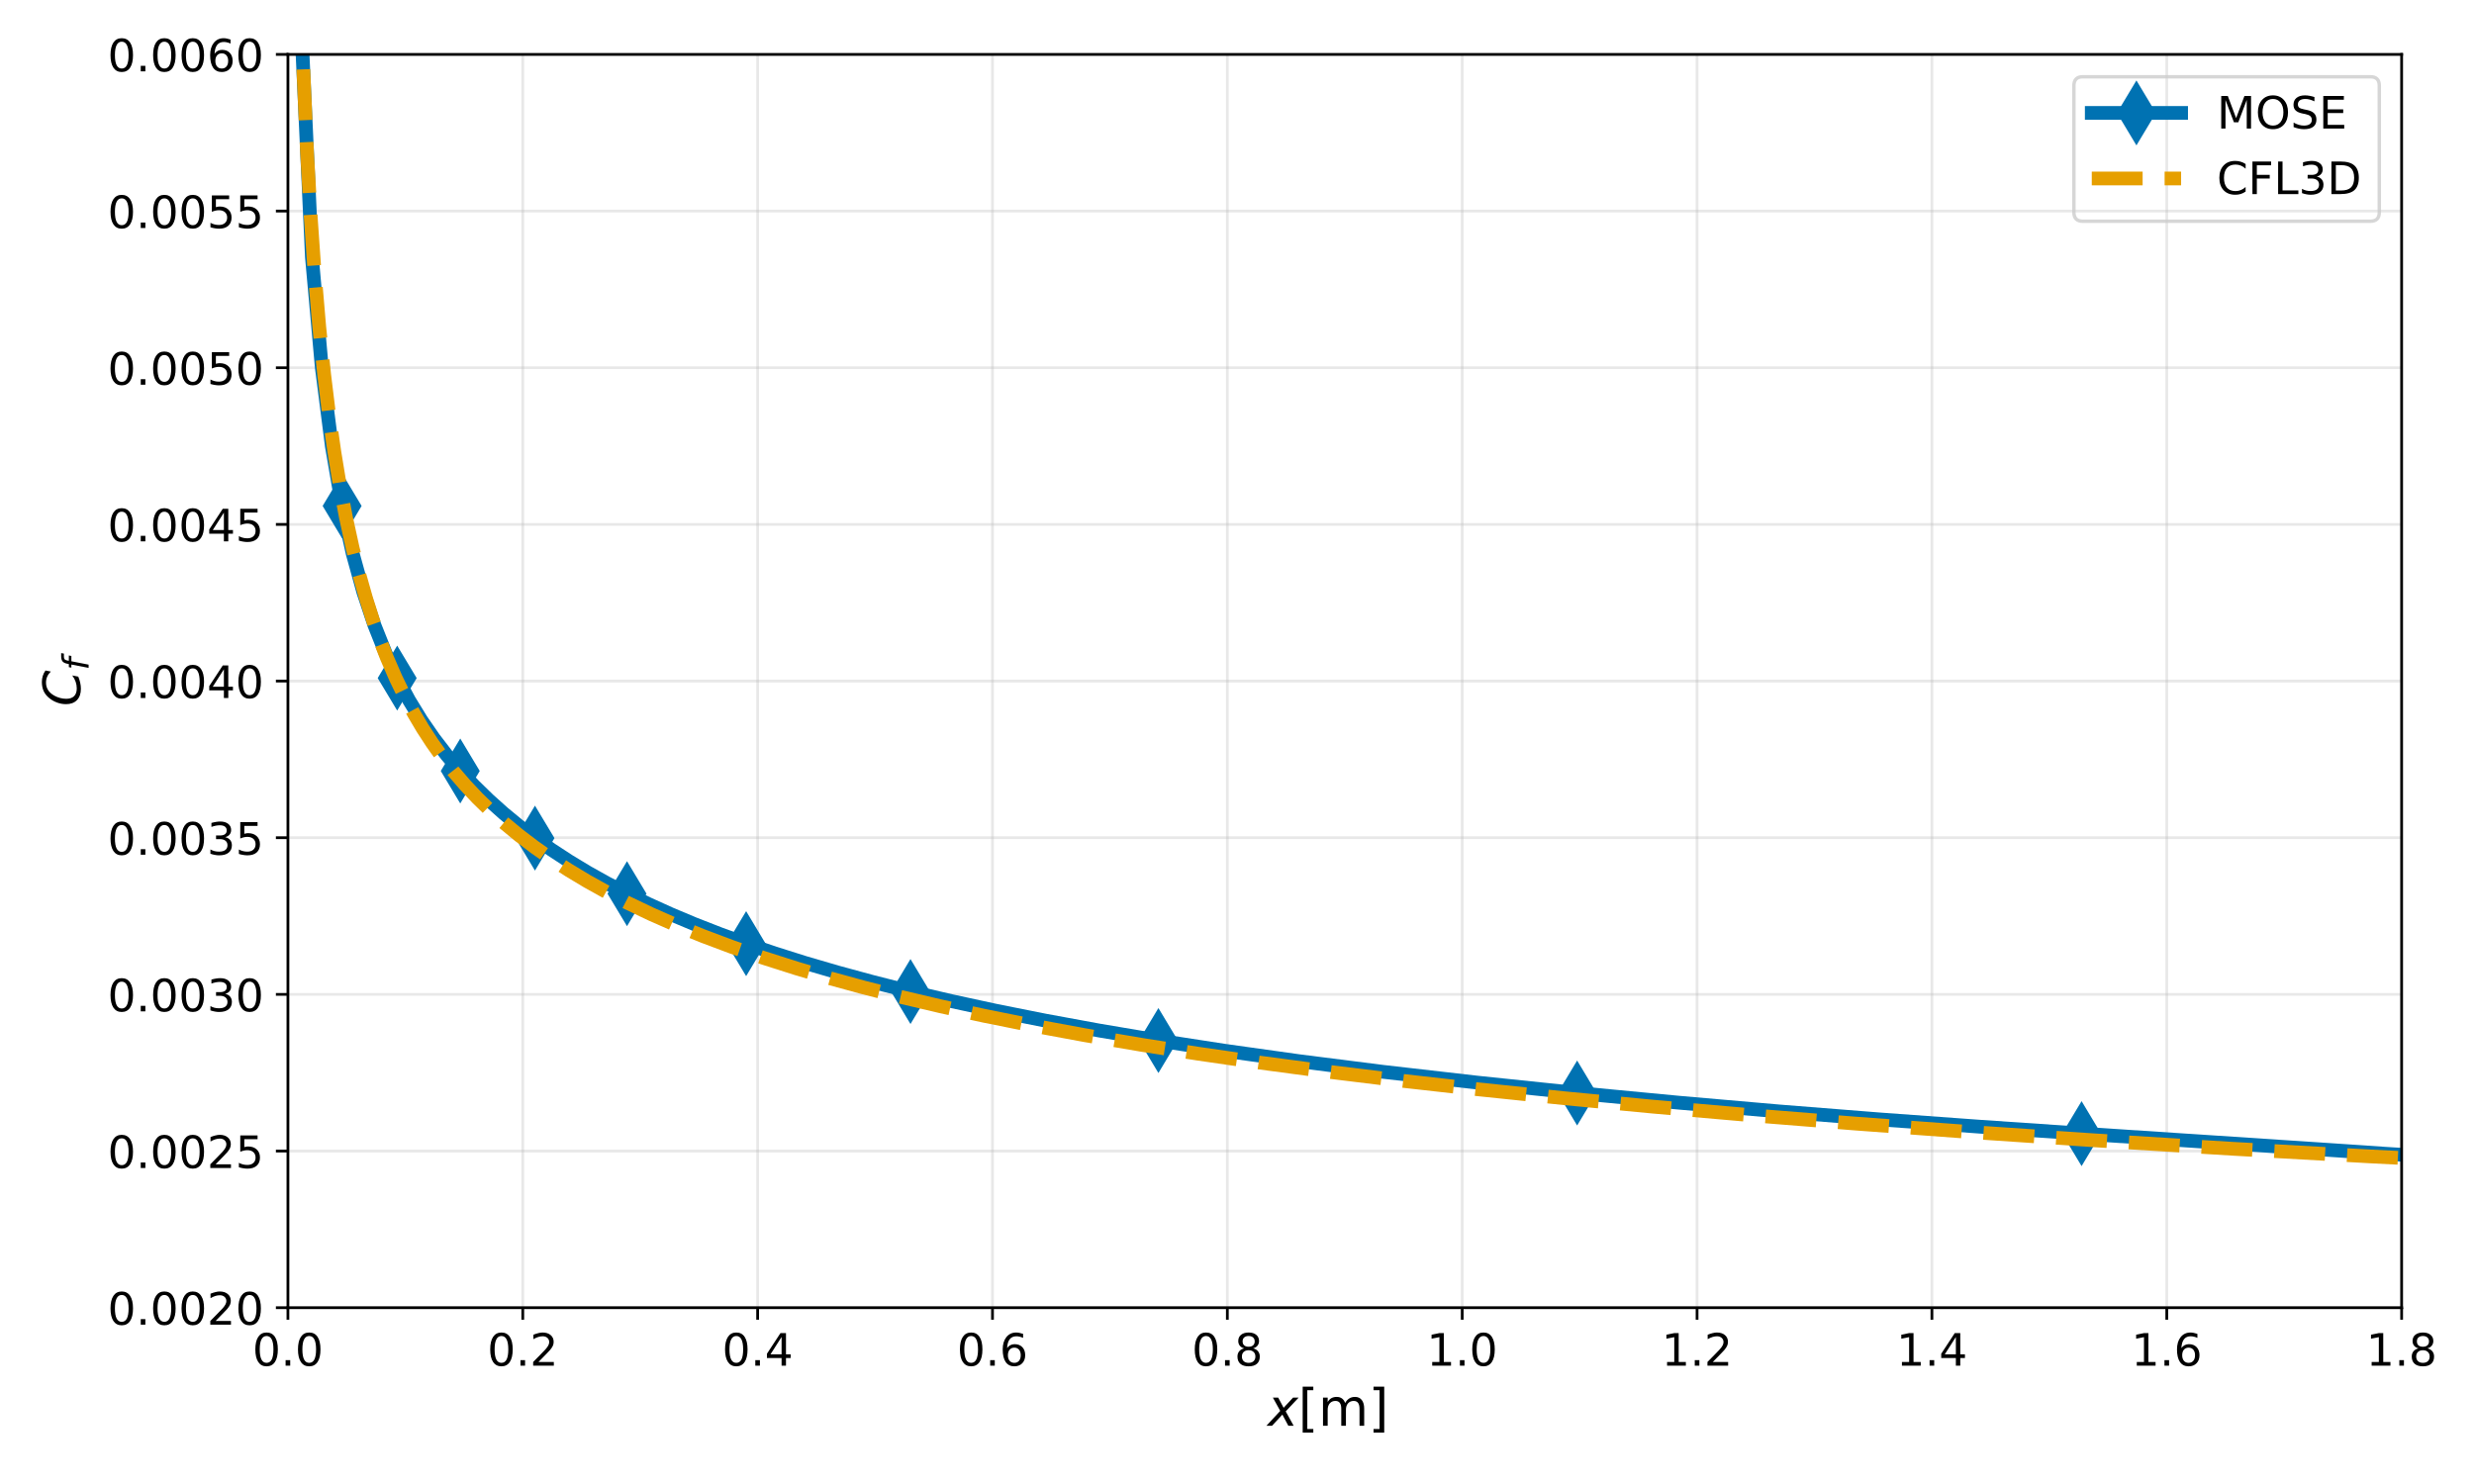
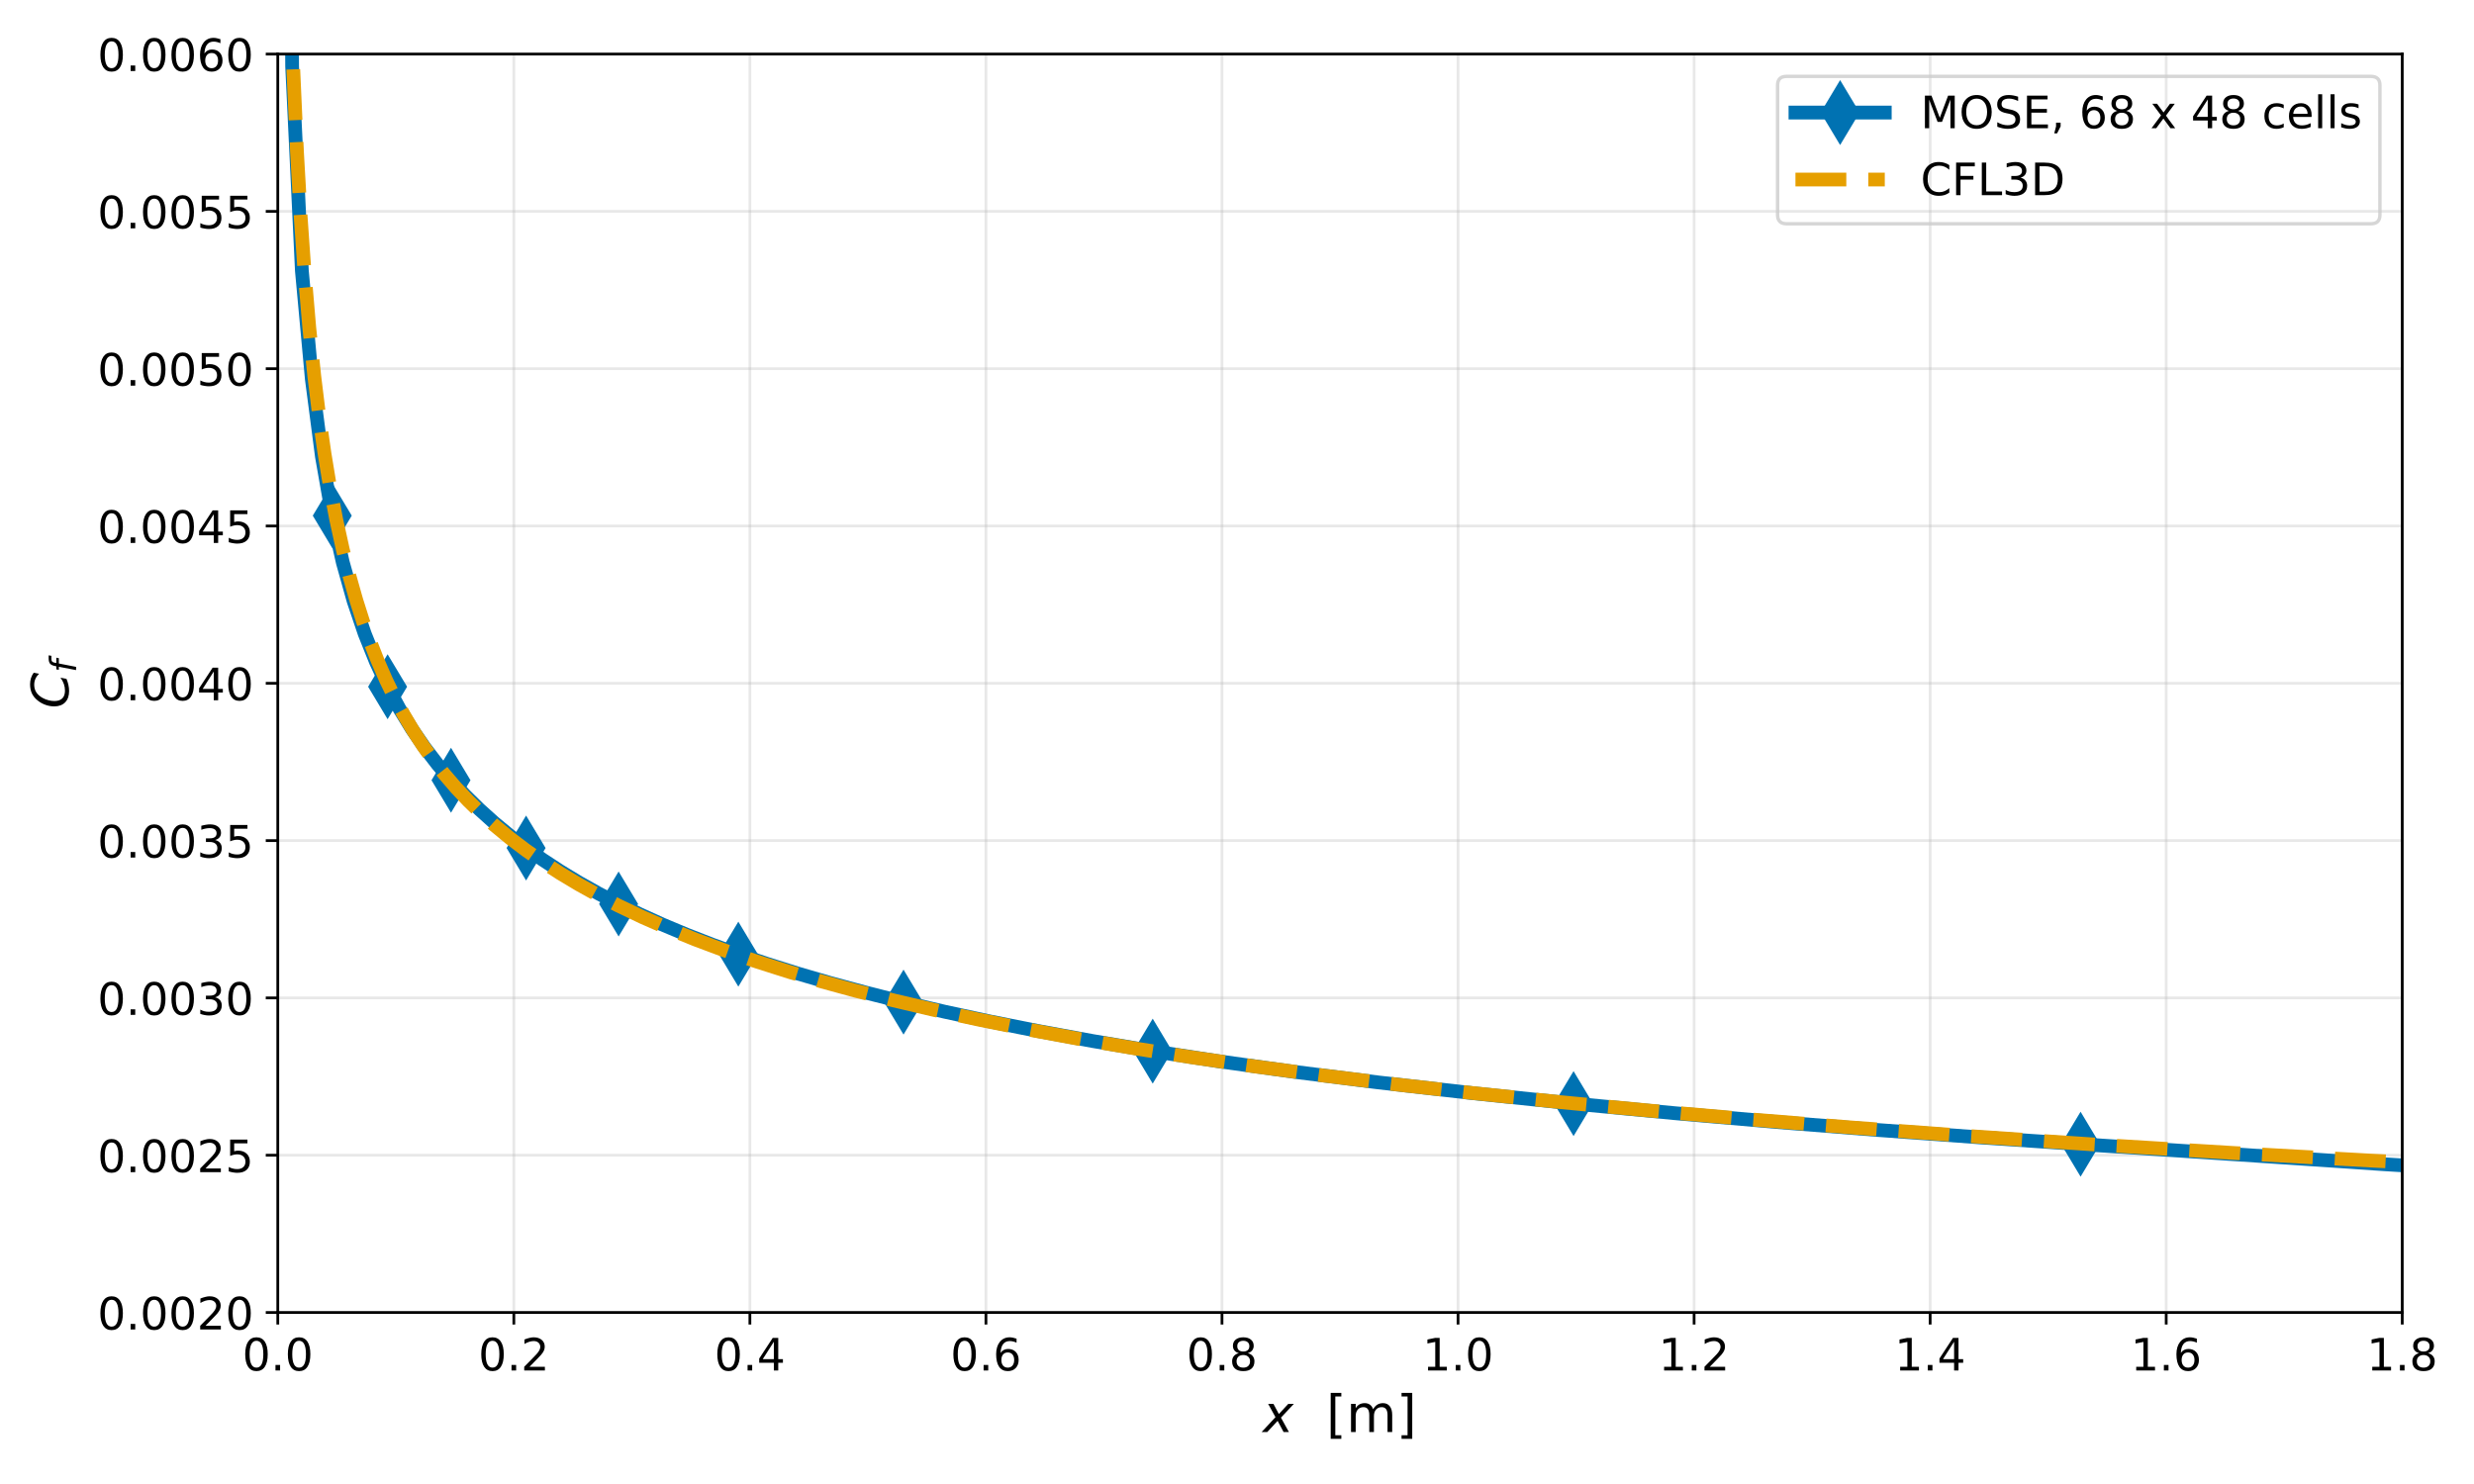
<svg xmlns="http://www.w3.org/2000/svg" xmlns:xlink="http://www.w3.org/1999/xlink" width="720pt" height="432pt" viewBox="0 0 720 432" version="1.1">
  <defs>
    <style type="text/css">*{stroke-linejoin: round; stroke-linecap: butt}</style>
  </defs>
  <g id="figure_1">
    <g id="patch_1">
      <path d="M 0 432  L 720 432  L 720 0  L 0 0  L 0 432  z " style="fill: none" />
    </g>
    <g id="axes_1">
      <g id="patch_2">
-         <path d="M 83.792 380.68  L 698.94 380.68  L 698.94 15.84  L 83.792 15.84  L 83.792 380.68  z " style="fill: none" />
+         <path d="M 80.844 382.076  L 699.12 382.076  L 699.12 15.738  L 80.844 15.738  L 80.844 382.076  z " style="fill: none" />
      </g>
      <g id="matplotlib.axis_1">
        <g id="xtick_1">
          <g id="line2d_1">
-             <path d="M 83.792 380.68  L 83.792 15.84  " clip-path="url(#p21deed53b0)" style="fill: none; stroke: #b0b0b0; stroke-opacity: 0.3; stroke-width: 0.8; stroke-linecap: square" />
+             <path d="M 80.844 382.076  L 80.844 15.738  " clip-path="url(#pd0fffba607)" style="fill: none; stroke: #b0b0b0; stroke-opacity: 0.3; stroke-width: 0.8; stroke-linecap: square" />
          </g>
          <g id="line2d_2">
            <defs>
-               <path id="m8a70ba7b9b" d="M 0 0  L 0 3.5  " style="stroke: #000000; stroke-width: 0.8" />
+               <path id="med785d50de" d="M 0 0  L 0 3.5  " style="stroke: #000000; stroke-width: 0.8" />
            </defs>
            <g>
-               <use xlink:href="#m8a70ba7b9b" x="83.792" y="380.68" style="stroke: #000000; stroke-width: 0.8" />
+               <use xlink:href="#med785d50de" x="80.844" y="382.076" style="stroke: #000000; stroke-width: 0.8" />
            </g>
          </g>
          <g id="text_1">
-             <text style="font: 13px 'DejaVu Sans', 'Bitstream Vera Sans', 'Computer Modern Sans Serif', 'Lucida Grande', 'Verdana', 'Geneva', 'Lucid', 'Arial', 'Helvetica', 'Avant Garde', sans-serif; text-anchor: middle" x="83.792" y="397.558" transform="rotate(-0 83.792 397.558)">0.0</text>
+             <text style="font-size: 13px; font-family: 'DejaVu Sans', 'Bitstream Vera Sans', 'Computer Modern Sans Serif', 'Lucida Grande', 'Verdana', 'Geneva', 'Lucid', 'Arial', 'Helvetica', 'Avant Garde', sans-serif; text-anchor: middle" x="80.844" y="398.953" transform="rotate(-0 80.84352 398.9534)">0.0</text>
          </g>
        </g>
        <g id="xtick_2">
          <g id="line2d_3">
-             <path d="M 152.142 380.68  L 152.142 15.84  " clip-path="url(#p21deed53b0)" style="fill: none; stroke: #b0b0b0; stroke-opacity: 0.3; stroke-width: 0.8; stroke-linecap: square" />
+             <path d="M 149.541 382.076  L 149.541 15.738  " clip-path="url(#pd0fffba607)" style="fill: none; stroke: #b0b0b0; stroke-opacity: 0.3; stroke-width: 0.8; stroke-linecap: square" />
          </g>
          <g id="line2d_4">
            <g>
-               <use xlink:href="#m8a70ba7b9b" x="152.142" y="380.68" style="stroke: #000000; stroke-width: 0.8" />
+               <use xlink:href="#med785d50de" x="149.541" y="382.076" style="stroke: #000000; stroke-width: 0.8" />
            </g>
          </g>
          <g id="text_2">
-             <text style="font: 13px 'DejaVu Sans', 'Bitstream Vera Sans', 'Computer Modern Sans Serif', 'Lucida Grande', 'Verdana', 'Geneva', 'Lucid', 'Arial', 'Helvetica', 'Avant Garde', sans-serif; text-anchor: middle" x="152.142" y="397.558" transform="rotate(-0 152.1418 397.558)">0.2</text>
+             <text style="font-size: 13px; font-family: 'DejaVu Sans', 'Bitstream Vera Sans', 'Computer Modern Sans Serif', 'Lucida Grande', 'Verdana', 'Geneva', 'Lucid', 'Arial', 'Helvetica', 'Avant Garde', sans-serif; text-anchor: middle" x="149.541" y="398.953" transform="rotate(-0 149.5409 398.9534)">0.2</text>
          </g>
        </g>
        <g id="xtick_3">
          <g id="line2d_5">
-             <path d="M 220.492 380.68  L 220.492 15.84  " clip-path="url(#p21deed53b0)" style="fill: none; stroke: #b0b0b0; stroke-opacity: 0.3; stroke-width: 0.8; stroke-linecap: square" />
+             <path d="M 218.238 382.076  L 218.238 15.738  " clip-path="url(#pd0fffba607)" style="fill: none; stroke: #b0b0b0; stroke-opacity: 0.3; stroke-width: 0.8; stroke-linecap: square" />
          </g>
          <g id="line2d_6">
            <g>
-               <use xlink:href="#m8a70ba7b9b" x="220.492" y="380.68" style="stroke: #000000; stroke-width: 0.8" />
+               <use xlink:href="#med785d50de" x="218.238" y="382.076" style="stroke: #000000; stroke-width: 0.8" />
            </g>
          </g>
          <g id="text_3">
-             <text style="font: 13px 'DejaVu Sans', 'Bitstream Vera Sans', 'Computer Modern Sans Serif', 'Lucida Grande', 'Verdana', 'Geneva', 'Lucid', 'Arial', 'Helvetica', 'Avant Garde', sans-serif; text-anchor: middle" x="220.492" y="397.558" transform="rotate(-0 220.4916 397.558)">0.4</text>
+             <text style="font-size: 13px; font-family: 'DejaVu Sans', 'Bitstream Vera Sans', 'Computer Modern Sans Serif', 'Lucida Grande', 'Verdana', 'Geneva', 'Lucid', 'Arial', 'Helvetica', 'Avant Garde', sans-serif; text-anchor: middle" x="218.238" y="398.953" transform="rotate(-0 218.2383 398.9534)">0.4</text>
          </g>
        </g>
        <g id="xtick_4">
          <g id="line2d_7">
-             <path d="M 288.841 380.68  L 288.841 15.84  " clip-path="url(#p21deed53b0)" style="fill: none; stroke: #b0b0b0; stroke-opacity: 0.3; stroke-width: 0.8; stroke-linecap: square" />
+             <path d="M 286.936 382.076  L 286.936 15.738  " clip-path="url(#pd0fffba607)" style="fill: none; stroke: #b0b0b0; stroke-opacity: 0.3; stroke-width: 0.8; stroke-linecap: square" />
          </g>
          <g id="line2d_8">
            <g>
-               <use xlink:href="#m8a70ba7b9b" x="288.841" y="380.68" style="stroke: #000000; stroke-width: 0.8" />
+               <use xlink:href="#med785d50de" x="286.936" y="382.076" style="stroke: #000000; stroke-width: 0.8" />
            </g>
          </g>
          <g id="text_4">
-             <text style="font: 13px 'DejaVu Sans', 'Bitstream Vera Sans', 'Computer Modern Sans Serif', 'Lucida Grande', 'Verdana', 'Geneva', 'Lucid', 'Arial', 'Helvetica', 'Avant Garde', sans-serif; text-anchor: middle" x="288.841" y="397.558" transform="rotate(-0 288.8413 397.558)">0.6</text>
+             <text style="font-size: 13px; font-family: 'DejaVu Sans', 'Bitstream Vera Sans', 'Computer Modern Sans Serif', 'Lucida Grande', 'Verdana', 'Geneva', 'Lucid', 'Arial', 'Helvetica', 'Avant Garde', sans-serif; text-anchor: middle" x="286.936" y="398.953" transform="rotate(-0 286.9357 398.9534)">0.6</text>
          </g>
        </g>
        <g id="xtick_5">
          <g id="line2d_9">
-             <path d="M 357.191 380.68  L 357.191 15.84  " clip-path="url(#p21deed53b0)" style="fill: none; stroke: #b0b0b0; stroke-opacity: 0.3; stroke-width: 0.8; stroke-linecap: square" />
+             <path d="M 355.633 382.076  L 355.633 15.738  " clip-path="url(#pd0fffba607)" style="fill: none; stroke: #b0b0b0; stroke-opacity: 0.3; stroke-width: 0.8; stroke-linecap: square" />
          </g>
          <g id="line2d_10">
            <g>
-               <use xlink:href="#m8a70ba7b9b" x="357.191" y="380.68" style="stroke: #000000; stroke-width: 0.8" />
+               <use xlink:href="#med785d50de" x="355.633" y="382.076" style="stroke: #000000; stroke-width: 0.8" />
            </g>
          </g>
          <g id="text_5">
-             <text style="font: 13px 'DejaVu Sans', 'Bitstream Vera Sans', 'Computer Modern Sans Serif', 'Lucida Grande', 'Verdana', 'Geneva', 'Lucid', 'Arial', 'Helvetica', 'Avant Garde', sans-serif; text-anchor: middle" x="357.191" y="397.558" transform="rotate(-0 357.1911 397.558)">0.8</text>
+             <text style="font-size: 13px; font-family: 'DejaVu Sans', 'Bitstream Vera Sans', 'Computer Modern Sans Serif', 'Lucida Grande', 'Verdana', 'Geneva', 'Lucid', 'Arial', 'Helvetica', 'Avant Garde', sans-serif; text-anchor: middle" x="355.633" y="398.953" transform="rotate(-0 355.6331 398.9534)">0.8</text>
          </g>
        </g>
        <g id="xtick_6">
          <g id="line2d_11">
-             <path d="M 425.541 380.68  L 425.541 15.84  " clip-path="url(#p21deed53b0)" style="fill: none; stroke: #b0b0b0; stroke-opacity: 0.3; stroke-width: 0.8; stroke-linecap: square" />
+             <path d="M 424.33 382.076  L 424.33 15.738  " clip-path="url(#pd0fffba607)" style="fill: none; stroke: #b0b0b0; stroke-opacity: 0.3; stroke-width: 0.8; stroke-linecap: square" />
          </g>
          <g id="line2d_12">
            <g>
-               <use xlink:href="#m8a70ba7b9b" x="425.541" y="380.68" style="stroke: #000000; stroke-width: 0.8" />
+               <use xlink:href="#med785d50de" x="424.33" y="382.076" style="stroke: #000000; stroke-width: 0.8" />
            </g>
          </g>
          <g id="text_6">
-             <text style="font: 13px 'DejaVu Sans', 'Bitstream Vera Sans', 'Computer Modern Sans Serif', 'Lucida Grande', 'Verdana', 'Geneva', 'Lucid', 'Arial', 'Helvetica', 'Avant Garde', sans-serif; text-anchor: middle" x="425.541" y="397.558" transform="rotate(-0 425.5409 397.558)">1.0</text>
+             <text style="font-size: 13px; font-family: 'DejaVu Sans', 'Bitstream Vera Sans', 'Computer Modern Sans Serif', 'Lucida Grande', 'Verdana', 'Geneva', 'Lucid', 'Arial', 'Helvetica', 'Avant Garde', sans-serif; text-anchor: middle" x="424.33" y="398.953" transform="rotate(-0 424.3305 398.9534)">1.0</text>
          </g>
        </g>
        <g id="xtick_7">
          <g id="line2d_13">
-             <path d="M 493.891 380.68  L 493.891 15.84  " clip-path="url(#p21deed53b0)" style="fill: none; stroke: #b0b0b0; stroke-opacity: 0.3; stroke-width: 0.8; stroke-linecap: square" />
+             <path d="M 493.028 382.076  L 493.028 15.738  " clip-path="url(#pd0fffba607)" style="fill: none; stroke: #b0b0b0; stroke-opacity: 0.3; stroke-width: 0.8; stroke-linecap: square" />
          </g>
          <g id="line2d_14">
            <g>
-               <use xlink:href="#m8a70ba7b9b" x="493.891" y="380.68" style="stroke: #000000; stroke-width: 0.8" />
+               <use xlink:href="#med785d50de" x="493.028" y="382.076" style="stroke: #000000; stroke-width: 0.8" />
            </g>
          </g>
          <g id="text_7">
-             <text style="font: 13px 'DejaVu Sans', 'Bitstream Vera Sans', 'Computer Modern Sans Serif', 'Lucida Grande', 'Verdana', 'Geneva', 'Lucid', 'Arial', 'Helvetica', 'Avant Garde', sans-serif; text-anchor: middle" x="493.891" y="397.558" transform="rotate(-0 493.8907 397.558)">1.2</text>
+             <text style="font-size: 13px; font-family: 'DejaVu Sans', 'Bitstream Vera Sans', 'Computer Modern Sans Serif', 'Lucida Grande', 'Verdana', 'Geneva', 'Lucid', 'Arial', 'Helvetica', 'Avant Garde', sans-serif; text-anchor: middle" x="493.028" y="398.953" transform="rotate(-0 493.0278 398.9534)">1.2</text>
          </g>
        </g>
        <g id="xtick_8">
          <g id="line2d_15">
-             <path d="M 562.24 380.68  L 562.24 15.84  " clip-path="url(#p21deed53b0)" style="fill: none; stroke: #b0b0b0; stroke-opacity: 0.3; stroke-width: 0.8; stroke-linecap: square" />
+             <path d="M 561.725 382.076  L 561.725 15.738  " clip-path="url(#pd0fffba607)" style="fill: none; stroke: #b0b0b0; stroke-opacity: 0.3; stroke-width: 0.8; stroke-linecap: square" />
          </g>
          <g id="line2d_16">
            <g>
-               <use xlink:href="#m8a70ba7b9b" x="562.24" y="380.68" style="stroke: #000000; stroke-width: 0.8" />
+               <use xlink:href="#med785d50de" x="561.725" y="382.076" style="stroke: #000000; stroke-width: 0.8" />
            </g>
          </g>
          <g id="text_8">
-             <text style="font: 13px 'DejaVu Sans', 'Bitstream Vera Sans', 'Computer Modern Sans Serif', 'Lucida Grande', 'Verdana', 'Geneva', 'Lucid', 'Arial', 'Helvetica', 'Avant Garde', sans-serif; text-anchor: middle" x="562.24" y="397.558" transform="rotate(-0 562.2404 397.558)">1.4</text>
+             <text style="font-size: 13px; font-family: 'DejaVu Sans', 'Bitstream Vera Sans', 'Computer Modern Sans Serif', 'Lucida Grande', 'Verdana', 'Geneva', 'Lucid', 'Arial', 'Helvetica', 'Avant Garde', sans-serif; text-anchor: middle" x="561.725" y="398.953" transform="rotate(-0 561.7252 398.9534)">1.4</text>
          </g>
        </g>
        <g id="xtick_9">
          <g id="line2d_17">
-             <path d="M 630.59 380.68  L 630.59 15.84  " clip-path="url(#p21deed53b0)" style="fill: none; stroke: #b0b0b0; stroke-opacity: 0.3; stroke-width: 0.8; stroke-linecap: square" />
+             <path d="M 630.423 382.076  L 630.423 15.738  " clip-path="url(#pd0fffba607)" style="fill: none; stroke: #b0b0b0; stroke-opacity: 0.3; stroke-width: 0.8; stroke-linecap: square" />
          </g>
          <g id="line2d_18">
            <g>
-               <use xlink:href="#m8a70ba7b9b" x="630.59" y="380.68" style="stroke: #000000; stroke-width: 0.8" />
+               <use xlink:href="#med785d50de" x="630.423" y="382.076" style="stroke: #000000; stroke-width: 0.8" />
            </g>
          </g>
          <g id="text_9">
-             <text style="font: 13px 'DejaVu Sans', 'Bitstream Vera Sans', 'Computer Modern Sans Serif', 'Lucida Grande', 'Verdana', 'Geneva', 'Lucid', 'Arial', 'Helvetica', 'Avant Garde', sans-serif; text-anchor: middle" x="630.59" y="397.558" transform="rotate(-0 630.5902 397.558)">1.6</text>
+             <text style="font-size: 13px; font-family: 'DejaVu Sans', 'Bitstream Vera Sans', 'Computer Modern Sans Serif', 'Lucida Grande', 'Verdana', 'Geneva', 'Lucid', 'Arial', 'Helvetica', 'Avant Garde', sans-serif; text-anchor: middle" x="630.423" y="398.953" transform="rotate(-0 630.4226 398.9534)">1.6</text>
          </g>
        </g>
        <g id="xtick_10">
          <g id="line2d_19">
-             <path d="M 698.94 380.68  L 698.94 15.84  " clip-path="url(#p21deed53b0)" style="fill: none; stroke: #b0b0b0; stroke-opacity: 0.3; stroke-width: 0.8; stroke-linecap: square" />
+             <path d="M 699.12 382.076  L 699.12 15.738  " clip-path="url(#pd0fffba607)" style="fill: none; stroke: #b0b0b0; stroke-opacity: 0.3; stroke-width: 0.8; stroke-linecap: square" />
          </g>
          <g id="line2d_20">
            <g>
-               <use xlink:href="#m8a70ba7b9b" x="698.94" y="380.68" style="stroke: #000000; stroke-width: 0.8" />
+               <use xlink:href="#med785d50de" x="699.12" y="382.076" style="stroke: #000000; stroke-width: 0.8" />
            </g>
          </g>
          <g id="text_10">
-             <text style="font: 13px 'DejaVu Sans', 'Bitstream Vera Sans', 'Computer Modern Sans Serif', 'Lucida Grande', 'Verdana', 'Geneva', 'Lucid', 'Arial', 'Helvetica', 'Avant Garde', sans-serif; text-anchor: middle" x="698.94" y="397.558" transform="rotate(-0 698.94 397.558)">1.8</text>
+             <text style="font-size: 13px; font-family: 'DejaVu Sans', 'Bitstream Vera Sans', 'Computer Modern Sans Serif', 'Lucida Grande', 'Verdana', 'Geneva', 'Lucid', 'Arial', 'Helvetica', 'Avant Garde', sans-serif; text-anchor: middle" x="699.12" y="398.953" transform="rotate(-0 699.12 398.9534)">1.8</text>
          </g>
        </g>
        <g id="text_11">
-           <g transform="translate(368.941 415.6592)">
+           <g transform="translate(367.5568 417.4765)">
            <text>
-               <tspan style="font: oblique 15px 'DejaVu Sans'" x="0" y="-0.609">x</tspan>
-               <tspan style="font: 15px 'DejaVu Sans'" x="8.877 13.645 18.413 24.265 38.877" y="-0.609">  [m]</tspan>
+               <tspan x="0" y="-0.609" style="font-style: oblique; font-size: 15px; font-family: 'DejaVu Sans'">x</tspan>
+               <tspan x="8.877" y="-0.609" style="font-size: 15px; font-family: 'DejaVu Sans'"> </tspan>
+               <tspan x="13.645" y="-0.609" style="font-size: 15px; font-family: 'DejaVu Sans'"> </tspan>
+               <tspan x="18.413" y="-0.609" style="font-size: 15px; font-family: 'DejaVu Sans'">[</tspan>
+               <tspan x="24.265" y="-0.609" style="font-size: 15px; font-family: 'DejaVu Sans'">m</tspan>
+               <tspan x="38.877" y="-0.609" style="font-size: 15px; font-family: 'DejaVu Sans'">]</tspan>
            </text>
          </g>
        </g>
      </g>
      <g id="matplotlib.axis_2">
        <g id="ytick_1">
          <g id="line2d_21">
-             <path d="M 83.792 380.68  L 698.94 380.68  " clip-path="url(#p21deed53b0)" style="fill: none; stroke: #b0b0b0; stroke-opacity: 0.3; stroke-width: 0.8; stroke-linecap: square" />
+             <path d="M 80.844 382.076  L 699.12 382.076  " clip-path="url(#pd0fffba607)" style="fill: none; stroke: #b0b0b0; stroke-opacity: 0.3; stroke-width: 0.8; stroke-linecap: square" />
          </g>
          <g id="line2d_22">
            <defs>
-               <path id="m5d72c28738" d="M 0 0  L -3.5 0  " style="stroke: #000000; stroke-width: 0.8" />
+               <path id="m6618ac4961" d="M 0 0  L -3.5 0  " style="stroke: #000000; stroke-width: 0.8" />
            </defs>
            <g>
-               <use xlink:href="#m5d72c28738" x="83.792" y="380.68" style="stroke: #000000; stroke-width: 0.8" />
+               <use xlink:href="#m6618ac4961" x="80.844" y="382.076" style="stroke: #000000; stroke-width: 0.8" />
            </g>
          </g>
          <g id="text_12">
-             <text style="font: 13px 'DejaVu Sans', 'Bitstream Vera Sans', 'Computer Modern Sans Serif', 'Lucida Grande', 'Verdana', 'Geneva', 'Lucid', 'Arial', 'Helvetica', 'Avant Garde', sans-serif; text-anchor: end" x="76.792" y="385.619" transform="rotate(-0 76.792 385.619)">0.0020</text>
+             <text style="font-size: 13px; font-family: 'DejaVu Sans', 'Bitstream Vera Sans', 'Computer Modern Sans Serif', 'Lucida Grande', 'Verdana', 'Geneva', 'Lucid', 'Arial', 'Helvetica', 'Avant Garde', sans-serif; text-anchor: end" x="73.844" y="387.015" transform="rotate(-0 73.84352 387.015)">0.0020</text>
          </g>
        </g>
        <g id="ytick_2">
          <g id="line2d_23">
-             <path d="M 83.792 335.075  L 698.94 335.075  " clip-path="url(#p21deed53b0)" style="fill: none; stroke: #b0b0b0; stroke-opacity: 0.3; stroke-width: 0.8; stroke-linecap: square" />
+             <path d="M 80.844 336.284  L 699.12 336.284  " clip-path="url(#pd0fffba607)" style="fill: none; stroke: #b0b0b0; stroke-opacity: 0.3; stroke-width: 0.8; stroke-linecap: square" />
          </g>
          <g id="line2d_24">
            <g>
-               <use xlink:href="#m5d72c28738" x="83.792" y="335.075" style="stroke: #000000; stroke-width: 0.8" />
+               <use xlink:href="#m6618ac4961" x="80.844" y="336.284" style="stroke: #000000; stroke-width: 0.8" />
            </g>
          </g>
          <g id="text_13">
-             <text style="font: 13px 'DejaVu Sans', 'Bitstream Vera Sans', 'Computer Modern Sans Serif', 'Lucida Grande', 'Verdana', 'Geneva', 'Lucid', 'Arial', 'Helvetica', 'Avant Garde', sans-serif; text-anchor: end" x="76.792" y="340.014" transform="rotate(-0 76.792 340.014)">0.0025</text>
+             <text style="font-size: 13px; font-family: 'DejaVu Sans', 'Bitstream Vera Sans', 'Computer Modern Sans Serif', 'Lucida Grande', 'Verdana', 'Geneva', 'Lucid', 'Arial', 'Helvetica', 'Avant Garde', sans-serif; text-anchor: end" x="73.844" y="341.223" transform="rotate(-0 73.84352 341.2227)">0.0025</text>
          </g>
        </g>
        <g id="ytick_3">
          <g id="line2d_25">
-             <path d="M 83.792 289.47  L 698.94 289.47  " clip-path="url(#p21deed53b0)" style="fill: none; stroke: #b0b0b0; stroke-opacity: 0.3; stroke-width: 0.8; stroke-linecap: square" />
+             <path d="M 80.844 290.492  L 699.12 290.492  " clip-path="url(#pd0fffba607)" style="fill: none; stroke: #b0b0b0; stroke-opacity: 0.3; stroke-width: 0.8; stroke-linecap: square" />
          </g>
          <g id="line2d_26">
            <g>
-               <use xlink:href="#m5d72c28738" x="83.792" y="289.47" style="stroke: #000000; stroke-width: 0.8" />
+               <use xlink:href="#m6618ac4961" x="80.844" y="290.492" style="stroke: #000000; stroke-width: 0.8" />
            </g>
          </g>
          <g id="text_14">
-             <text style="font: 13px 'DejaVu Sans', 'Bitstream Vera Sans', 'Computer Modern Sans Serif', 'Lucida Grande', 'Verdana', 'Geneva', 'Lucid', 'Arial', 'Helvetica', 'Avant Garde', sans-serif; text-anchor: end" x="76.792" y="294.409" transform="rotate(-0 76.792 294.409)">0.0030</text>
+             <text style="font-size: 13px; font-family: 'DejaVu Sans', 'Bitstream Vera Sans', 'Computer Modern Sans Serif', 'Lucida Grande', 'Verdana', 'Geneva', 'Lucid', 'Arial', 'Helvetica', 'Avant Garde', sans-serif; text-anchor: end" x="73.844" y="295.43" transform="rotate(-0 73.84352 295.4305)">0.0030</text>
          </g>
        </g>
        <g id="ytick_4">
          <g id="line2d_27">
-             <path d="M 83.792 243.865  L 698.94 243.865  " clip-path="url(#p21deed53b0)" style="fill: none; stroke: #b0b0b0; stroke-opacity: 0.3; stroke-width: 0.8; stroke-linecap: square" />
+             <path d="M 80.844 244.7  L 699.12 244.7  " clip-path="url(#pd0fffba607)" style="fill: none; stroke: #b0b0b0; stroke-opacity: 0.3; stroke-width: 0.8; stroke-linecap: square" />
          </g>
          <g id="line2d_28">
            <g>
-               <use xlink:href="#m5d72c28738" x="83.792" y="243.865" style="stroke: #000000; stroke-width: 0.8" />
+               <use xlink:href="#m6618ac4961" x="80.844" y="244.7" style="stroke: #000000; stroke-width: 0.8" />
            </g>
          </g>
          <g id="text_15">
-             <text style="font: 13px 'DejaVu Sans', 'Bitstream Vera Sans', 'Computer Modern Sans Serif', 'Lucida Grande', 'Verdana', 'Geneva', 'Lucid', 'Arial', 'Helvetica', 'Avant Garde', sans-serif; text-anchor: end" x="76.792" y="248.804" transform="rotate(-0 76.792 248.804)">0.0035</text>
+             <text style="font-size: 13px; font-family: 'DejaVu Sans', 'Bitstream Vera Sans', 'Computer Modern Sans Serif', 'Lucida Grande', 'Verdana', 'Geneva', 'Lucid', 'Arial', 'Helvetica', 'Avant Garde', sans-serif; text-anchor: end" x="73.844" y="249.638" transform="rotate(-0 73.84352 249.6382)">0.0035</text>
          </g>
        </g>
        <g id="ytick_5">
          <g id="line2d_29">
-             <path d="M 83.792 198.26  L 698.94 198.26  " clip-path="url(#p21deed53b0)" style="fill: none; stroke: #b0b0b0; stroke-opacity: 0.3; stroke-width: 0.8; stroke-linecap: square" />
+             <path d="M 80.844 198.907  L 699.12 198.907  " clip-path="url(#pd0fffba607)" style="fill: none; stroke: #b0b0b0; stroke-opacity: 0.3; stroke-width: 0.8; stroke-linecap: square" />
          </g>
          <g id="line2d_30">
            <g>
-               <use xlink:href="#m5d72c28738" x="83.792" y="198.26" style="stroke: #000000; stroke-width: 0.8" />
+               <use xlink:href="#m6618ac4961" x="80.844" y="198.907" style="stroke: #000000; stroke-width: 0.8" />
            </g>
          </g>
          <g id="text_16">
-             <text style="font: 13px 'DejaVu Sans', 'Bitstream Vera Sans', 'Computer Modern Sans Serif', 'Lucida Grande', 'Verdana', 'Geneva', 'Lucid', 'Arial', 'Helvetica', 'Avant Garde', sans-serif; text-anchor: end" x="76.792" y="203.199" transform="rotate(-0 76.792 203.199)">0.0040</text>
+             <text style="font-size: 13px; font-family: 'DejaVu Sans', 'Bitstream Vera Sans', 'Computer Modern Sans Serif', 'Lucida Grande', 'Verdana', 'Geneva', 'Lucid', 'Arial', 'Helvetica', 'Avant Garde', sans-serif; text-anchor: end" x="73.844" y="203.846" transform="rotate(-0 73.84352 203.846)">0.0040</text>
          </g>
        </g>
        <g id="ytick_6">
          <g id="line2d_31">
-             <path d="M 83.792 152.655  L 698.94 152.655  " clip-path="url(#p21deed53b0)" style="fill: none; stroke: #b0b0b0; stroke-opacity: 0.3; stroke-width: 0.8; stroke-linecap: square" />
+             <path d="M 80.844 153.115  L 699.12 153.115  " clip-path="url(#pd0fffba607)" style="fill: none; stroke: #b0b0b0; stroke-opacity: 0.3; stroke-width: 0.8; stroke-linecap: square" />
          </g>
          <g id="line2d_32">
            <g>
-               <use xlink:href="#m5d72c28738" x="83.792" y="152.655" style="stroke: #000000; stroke-width: 0.8" />
+               <use xlink:href="#m6618ac4961" x="80.844" y="153.115" style="stroke: #000000; stroke-width: 0.8" />
            </g>
          </g>
          <g id="text_17">
-             <text style="font: 13px 'DejaVu Sans', 'Bitstream Vera Sans', 'Computer Modern Sans Serif', 'Lucida Grande', 'Verdana', 'Geneva', 'Lucid', 'Arial', 'Helvetica', 'Avant Garde', sans-serif; text-anchor: end" x="76.792" y="157.594" transform="rotate(-0 76.792 157.594)">0.0045</text>
+             <text style="font-size: 13px; font-family: 'DejaVu Sans', 'Bitstream Vera Sans', 'Computer Modern Sans Serif', 'Lucida Grande', 'Verdana', 'Geneva', 'Lucid', 'Arial', 'Helvetica', 'Avant Garde', sans-serif; text-anchor: end" x="73.844" y="158.054" transform="rotate(-0 73.84352 158.0537)">0.0045</text>
          </g>
        </g>
        <g id="ytick_7">
          <g id="line2d_33">
-             <path d="M 83.792 107.05  L 698.94 107.05  " clip-path="url(#p21deed53b0)" style="fill: none; stroke: #b0b0b0; stroke-opacity: 0.3; stroke-width: 0.8; stroke-linecap: square" />
+             <path d="M 80.844 107.323  L 699.12 107.323  " clip-path="url(#pd0fffba607)" style="fill: none; stroke: #b0b0b0; stroke-opacity: 0.3; stroke-width: 0.8; stroke-linecap: square" />
          </g>
          <g id="line2d_34">
            <g>
-               <use xlink:href="#m5d72c28738" x="83.792" y="107.05" style="stroke: #000000; stroke-width: 0.8" />
+               <use xlink:href="#m6618ac4961" x="80.844" y="107.323" style="stroke: #000000; stroke-width: 0.8" />
            </g>
          </g>
          <g id="text_18">
-             <text style="font: 13px 'DejaVu Sans', 'Bitstream Vera Sans', 'Computer Modern Sans Serif', 'Lucida Grande', 'Verdana', 'Geneva', 'Lucid', 'Arial', 'Helvetica', 'Avant Garde', sans-serif; text-anchor: end" x="76.792" y="111.989" transform="rotate(-0 76.792 111.989)">0.0050</text>
+             <text style="font-size: 13px; font-family: 'DejaVu Sans', 'Bitstream Vera Sans', 'Computer Modern Sans Serif', 'Lucida Grande', 'Verdana', 'Geneva', 'Lucid', 'Arial', 'Helvetica', 'Avant Garde', sans-serif; text-anchor: end" x="73.844" y="112.261" transform="rotate(-0 73.84352 112.2615)">0.0050</text>
          </g>
        </g>
        <g id="ytick_8">
          <g id="line2d_35">
-             <path d="M 83.792 61.445  L 698.94 61.445  " clip-path="url(#p21deed53b0)" style="fill: none; stroke: #b0b0b0; stroke-opacity: 0.3; stroke-width: 0.8; stroke-linecap: square" />
+             <path d="M 80.844 61.531  L 699.12 61.531  " clip-path="url(#pd0fffba607)" style="fill: none; stroke: #b0b0b0; stroke-opacity: 0.3; stroke-width: 0.8; stroke-linecap: square" />
          </g>
          <g id="line2d_36">
            <g>
-               <use xlink:href="#m5d72c28738" x="83.792" y="61.445" style="stroke: #000000; stroke-width: 0.8" />
+               <use xlink:href="#m6618ac4961" x="80.844" y="61.531" style="stroke: #000000; stroke-width: 0.8" />
            </g>
          </g>
          <g id="text_19">
-             <text style="font: 13px 'DejaVu Sans', 'Bitstream Vera Sans', 'Computer Modern Sans Serif', 'Lucida Grande', 'Verdana', 'Geneva', 'Lucid', 'Arial', 'Helvetica', 'Avant Garde', sans-serif; text-anchor: end" x="76.792" y="66.384" transform="rotate(-0 76.792 66.38398)">0.0055</text>
+             <text style="font-size: 13px; font-family: 'DejaVu Sans', 'Bitstream Vera Sans', 'Computer Modern Sans Serif', 'Lucida Grande', 'Verdana', 'Geneva', 'Lucid', 'Arial', 'Helvetica', 'Avant Garde', sans-serif; text-anchor: end" x="73.844" y="66.469" transform="rotate(-0 73.84352 66.4692)">0.0055</text>
          </g>
        </g>
        <g id="ytick_9">
          <g id="line2d_37">
-             <path d="M 83.792 15.84  L 698.94 15.84  " clip-path="url(#p21deed53b0)" style="fill: none; stroke: #b0b0b0; stroke-opacity: 0.3; stroke-width: 0.8; stroke-linecap: square" />
+             <path d="M 80.844 15.738  L 699.12 15.738  " clip-path="url(#pd0fffba607)" style="fill: none; stroke: #b0b0b0; stroke-opacity: 0.3; stroke-width: 0.8; stroke-linecap: square" />
          </g>
          <g id="line2d_38">
            <g>
-               <use xlink:href="#m5d72c28738" x="83.792" y="15.84" style="stroke: #000000; stroke-width: 0.8" />
+               <use xlink:href="#m6618ac4961" x="80.844" y="15.738" style="stroke: #000000; stroke-width: 0.8" />
            </g>
          </g>
          <g id="text_20">
-             <text style="font: 13px 'DejaVu Sans', 'Bitstream Vera Sans', 'Computer Modern Sans Serif', 'Lucida Grande', 'Verdana', 'Geneva', 'Lucid', 'Arial', 'Helvetica', 'Avant Garde', sans-serif; text-anchor: end" x="76.792" y="20.779" transform="rotate(-0 76.792 20.77898)">0.0060</text>
+             <text style="font-size: 13px; font-family: 'DejaVu Sans', 'Bitstream Vera Sans', 'Computer Modern Sans Serif', 'Lucida Grande', 'Verdana', 'Geneva', 'Lucid', 'Arial', 'Helvetica', 'Avant Garde', sans-serif; text-anchor: end" x="73.844" y="20.677" transform="rotate(-0 73.84352 20.67695)">0.0060</text>
          </g>
        </g>
        <g id="text_21">
-           <g transform="translate(24.18466 205.61) rotate(-90)">
+           <g transform="translate(20.75219 206.2575) rotate(-90)">
            <text>
-               <tspan style="font: oblique 15px 'DejaVu Sans'" x="0" y="-0.859">C</tspan>
-               <tspan style="font: oblique 10.5px 'DejaVu Sans'" x="10.474" y="1.602">f</tspan>
+               <tspan x="0" y="-0.859" style="font-style: oblique; font-size: 15px; font-family: 'DejaVu Sans'">C</tspan>
+               <tspan x="10.474" y="1.391" style="font-style: oblique; font-size: 10.5px; font-family: 'DejaVu Sans'">f</tspan>
            </text>
          </g>
        </g>
      </g>
      <g id="line2d_39">
-         <path d="M 87.854 -1  L 87.945 13.469  L 90.769 74.773  L 93.645 106.92  L 96.576 129.871  L 99.567 147.279  L 102.623 161.067  L 105.748 172.389  L 108.947 181.944  L 112.226 190.169  L 115.591 197.394  L 119.048 203.836  L 122.604 209.644  L 126.267 214.955  L 130.045 219.866  L 133.947 224.439  L 137.982 228.735  L 142.162 232.813  L 146.497 236.703  L 151.001 240.416  L 155.688 243.977  L 160.573 247.414  L 165.674 250.743  L 171.011 253.966  L 176.604 257.095  L 182.477 260.155  L 188.659 263.163  L 195.18 266.117  L 202.074 269.014  L 209.381 271.868  L 217.146 274.702  L 225.422 277.516  L 234.266 280.308  L 243.751 283.08  L 253.955 285.853  L 264.975 288.642  L 276.923 291.444  L 289.933 294.258  L 304.166 297.096  L 319.818 299.975  L 337.128 302.901  L 356.391 305.875  L 377.979 308.904  L 402.361 311.998  L 429.812 315.143  L 458.989 318.18  L 488.351 320.976  L 517.713 323.535  L 547.075 325.867  L 576.437 328.003  L 605.799 330.002  L 635.161 331.934  L 664.523 333.871  L 693.885 335.841  L 721 337.509  " clip-path="url(#p21deed53b0)" style="fill: none; stroke: #0072b2; stroke-width: 4; stroke-linecap: square" />
+         <path d="M 84.886 -1  L 85.017 19.311  L 87.856 78.842  L 90.746 110.297  L 93.693 132.914  L 96.699 150.107  L 99.77 163.736  L 102.911 174.944  L 106.127 184.449  L 109.422 192.674  L 112.804 199.91  L 116.279 206.364  L 119.853 212.188  L 123.535 217.532  L 127.332 222.496  L 131.254 227.133  L 135.31 231.488  L 139.51 235.611  L 143.868 239.535  L 148.395 243.276  L 153.105 246.862  L 158.015 250.323  L 163.142 253.679  L 168.506 256.927  L 174.127 260.077  L 180.031 263.153  L 186.244 266.175  L 192.798 269.143  L 199.727 272.052  L 207.071 274.916  L 214.876 277.754  L 223.193 280.574  L 232.083 283.372  L 241.616 286.149  L 251.872 288.925  L 262.948 291.717  L 274.956 294.523  L 288.033 297.341  L 302.338 300.181  L 318.07 303.062  L 335.468 305.989  L 354.829 308.964  L 376.526 311.994  L 401.033 315.087  L 428.624 318.229  L 457.948 321.265  L 487.46 324.06  L 516.971 326.618  L 546.482 328.949  L 575.994 331.083  L 605.505 333.078  L 635.016 335.009  L 664.528 336.949  L 694.039 338.925  L 721 340.577  " clip-path="url(#pd0fffba607)" style="fill: none; stroke: #0072b2; stroke-width: 4; stroke-linecap: square" />
        <defs>
-           <path id="mc1d16eaf04" d="M -0 8.485  L 5.091 0  L 0 -8.485  L -5.091 -0  z " style="stroke: #0072b2; stroke-linejoin: miter" />
+           <path id="mc55bcc6453" d="M -0 8.485  L 5.091 0  L 0 -8.485  L -5.091 -0  z " style="stroke: #0072b2; stroke-linejoin: miter" />
        </defs>
-         <g clip-path="url(#p21deed53b0)">
-           <use xlink:href="#mc1d16eaf04" x="95.846" y="-1" style="fill: #0072b2; stroke: #0072b2; stroke-linejoin: miter" />
-           <use xlink:href="#mc1d16eaf04" x="99.567" y="147.279" style="fill: #0072b2; stroke: #0072b2; stroke-linejoin: miter" />
-           <use xlink:href="#mc1d16eaf04" x="115.591" y="197.394" style="fill: #0072b2; stroke: #0072b2; stroke-linejoin: miter" />
-           <use xlink:href="#mc1d16eaf04" x="133.947" y="224.439" style="fill: #0072b2; stroke: #0072b2; stroke-linejoin: miter" />
-           <use xlink:href="#mc1d16eaf04" x="155.688" y="243.977" style="fill: #0072b2; stroke: #0072b2; stroke-linejoin: miter" />
-           <use xlink:href="#mc1d16eaf04" x="182.477" y="260.155" style="fill: #0072b2; stroke: #0072b2; stroke-linejoin: miter" />
-           <use xlink:href="#mc1d16eaf04" x="217.146" y="274.702" style="fill: #0072b2; stroke: #0072b2; stroke-linejoin: miter" />
-           <use xlink:href="#mc1d16eaf04" x="264.975" y="288.642" style="fill: #0072b2; stroke: #0072b2; stroke-linejoin: miter" />
-           <use xlink:href="#mc1d16eaf04" x="337.128" y="302.901" style="fill: #0072b2; stroke: #0072b2; stroke-linejoin: miter" />
-           <use xlink:href="#mc1d16eaf04" x="458.989" y="318.18" style="fill: #0072b2; stroke: #0072b2; stroke-linejoin: miter" />
-           <use xlink:href="#mc1d16eaf04" x="605.799" y="330.002" style="fill: #0072b2; stroke: #0072b2; stroke-linejoin: miter" />
-           <use xlink:href="#mc1d16eaf04" x="752.609" y="338.874" style="fill: #0072b2; stroke: #0072b2; stroke-linejoin: miter" />
+         <g clip-path="url(#pd0fffba607)">
+           <use xlink:href="#mc55bcc6453" x="92.81" y="-1" style="fill: #0072b2; stroke: #0072b2; stroke-linejoin: miter" />
+           <use xlink:href="#mc55bcc6453" x="96.699" y="150.107" style="fill: #0072b2; stroke: #0072b2; stroke-linejoin: miter" />
+           <use xlink:href="#mc55bcc6453" x="112.804" y="199.91" style="fill: #0072b2; stroke: #0072b2; stroke-linejoin: miter" />
+           <use xlink:href="#mc55bcc6453" x="131.254" y="227.133" style="fill: #0072b2; stroke: #0072b2; stroke-linejoin: miter" />
+           <use xlink:href="#mc55bcc6453" x="153.105" y="246.862" style="fill: #0072b2; stroke: #0072b2; stroke-linejoin: miter" />
+           <use xlink:href="#mc55bcc6453" x="180.031" y="263.153" style="fill: #0072b2; stroke: #0072b2; stroke-linejoin: miter" />
+           <use xlink:href="#mc55bcc6453" x="214.876" y="277.754" style="fill: #0072b2; stroke: #0072b2; stroke-linejoin: miter" />
+           <use xlink:href="#mc55bcc6453" x="262.948" y="291.717" style="fill: #0072b2; stroke: #0072b2; stroke-linejoin: miter" />
+           <use xlink:href="#mc55bcc6453" x="335.468" y="305.989" style="fill: #0072b2; stroke: #0072b2; stroke-linejoin: miter" />
+           <use xlink:href="#mc55bcc6453" x="457.948" y="321.265" style="fill: #0072b2; stroke: #0072b2; stroke-linejoin: miter" />
+           <use xlink:href="#mc55bcc6453" x="605.505" y="333.078" style="fill: #0072b2; stroke: #0072b2; stroke-linejoin: miter" />
+           <use xlink:href="#mc55bcc6453" x="753.062" y="341.943" style="fill: #0072b2; stroke: #0072b2; stroke-linejoin: miter" />
        </g>
      </g>
      <g id="line2d_40">
-         <path d="M 87.537 -1  L 88.289 20.453  L 89.344 44.08  L 90.407 62.829  L 91.476 78.244  L 92.914 95.205  L 94.365 109.274  L 95.831 121.242  L 97.311 131.61  L 98.806 140.72  L 100.697 150.709  L 102.614 159.465  L 104.559 167.236  L 106.531 174.207  L 108.533 180.514  L 110.566 186.266  L 112.631 191.545  L 115.154 197.35  L 117.728 202.663  L 120.357 207.555  L 123.043 212.085  L 125.789 216.303  L 128.6 220.249  L 131.964 224.554  L 135.427 228.584  L 138.995 232.377  L 142.675 235.969  L 146.476 239.388  L 150.978 243.113  L 155.663 246.674  L 160.546 250.095  L 165.645 253.395  L 170.979 256.593  L 176.569 259.702  L 182.439 262.735  L 189.413 266.07  L 196.819 269.335  L 204.71 272.544  L 213.143 275.708  L 222.187 278.838  L 231.921 281.942  L 241.228 284.69  L 251.233 287.432  L 262.026 290.176  L 273.714 292.929  L 286.425 295.699  L 300.313 298.492  L 315.562 301.316  L 332.397 304.181  L 348.647 306.728  L 366.552 309.32  L 386.394 311.964  L 408.518 314.67  L 429.627 317.044  L 455.318 319.702  L 481.01 322.145  L 510.372 324.707  L 539.734 327.057  L 572.766 329.484  L 609.469 331.948  L 649.842 334.415  L 690.214 336.655  L 721 338.205  L 721 338.205  " clip-path="url(#p21deed53b0)" style="fill: none; stroke-dasharray: 14.8,6.4; stroke-dashoffset: 0; stroke: #e69f00; stroke-width: 4" />
+         <path d="M 84.613 -1  L 85.364 20.37  L 86.424 44.094  L 87.492 62.92  L 88.567 78.398  L 90.012 95.43  L 91.47 109.556  L 92.943 121.573  L 94.431 131.984  L 95.934 141.131  L 97.835 151.161  L 99.762 159.953  L 101.716 167.756  L 103.698 174.755  L 105.71 181.089  L 107.754 186.864  L 109.829 192.165  L 112.365 197.994  L 114.952 203.328  L 117.594 208.24  L 120.294 212.79  L 123.054 217.025  L 125.879 220.987  L 129.261 225.31  L 132.741 229.356  L 136.327 233.165  L 140.026 236.771  L 143.846 240.204  L 148.372 243.945  L 153.08 247.52  L 157.988 250.955  L 163.113 254.269  L 168.473 257.48  L 174.092 260.602  L 179.992 263.647  L 187.001 266.995  L 194.446 270.274  L 202.377 273.497  L 210.853 276.674  L 219.942 279.816  L 229.726 282.933  L 239.081 285.692  L 249.136 288.446  L 259.984 291.201  L 271.731 293.966  L 284.508 296.746  L 298.466 299.551  L 313.792 302.387  L 330.713 305.263  L 347.045 307.821  L 365.042 310.423  L 384.984 313.078  L 407.221 315.795  L 428.437 318.179  L 454.259 320.849  L 480.082 323.301  L 509.593 325.873  L 539.104 328.234  L 572.305 330.67  L 609.194 333.144  L 649.772 335.621  L 690.35 337.87  L 721 339.414  L 721 339.414  " clip-path="url(#pd0fffba607)" style="fill: none; stroke-dasharray: 14.8,6.4; stroke-dashoffset: 0; stroke: #e69f00; stroke-width: 4" />
      </g>
      <g id="patch_3">
-         <path d="M 83.792 380.68  L 83.792 15.84  " style="fill: none; stroke: #000000; stroke-width: 0.8; stroke-linejoin: miter; stroke-linecap: square" />
+         <path d="M 80.844 382.076  L 80.844 15.738  " style="fill: none; stroke: #000000; stroke-width: 0.8; stroke-linejoin: miter; stroke-linecap: square" />
      </g>
      <g id="patch_4">
-         <path d="M 698.94 380.68  L 698.94 15.84  " style="fill: none; stroke: #000000; stroke-width: 0.8; stroke-linejoin: miter; stroke-linecap: square" />
+         <path d="M 699.12 382.076  L 699.12 15.738  " style="fill: none; stroke: #000000; stroke-width: 0.8; stroke-linejoin: miter; stroke-linecap: square" />
      </g>
      <g id="patch_5">
-         <path d="M 83.792 380.68  L 698.94 380.68  " style="fill: none; stroke: #000000; stroke-width: 0.8; stroke-linejoin: miter; stroke-linecap: square" />
+         <path d="M 80.844 382.076  L 699.12 382.076  " style="fill: none; stroke: #000000; stroke-width: 0.8; stroke-linejoin: miter; stroke-linecap: square" />
      </g>
      <g id="patch_6">
-         <path d="M 83.792 15.84  L 698.94 15.84  " style="fill: none; stroke: #000000; stroke-width: 0.8; stroke-linejoin: miter; stroke-linecap: square" />
+         <path d="M 80.844 15.738  L 699.12 15.738  " style="fill: none; stroke: #000000; stroke-width: 0.8; stroke-linejoin: miter; stroke-linecap: square" />
      </g>
      <g id="legend_1">
        <g id="patch_7">
-           <path d="M 606.161 64.403  L 689.84 64.403  Q 692.44 64.403 692.44 61.803  L 692.44 24.94  Q 692.44 22.34 689.84 22.34  L 606.161 22.34  Q 603.561 22.34 603.561 24.94  L 603.561 61.803  Q 603.561 64.403 606.161 64.403  L 606.161 64.403  z " style="fill: none; opacity: 0.8; stroke: #cccccc; stroke-linejoin: miter" />
+           <path d="M 519.923 65.141  L 690.02 65.141  Q 692.62 65.141 692.62 62.541  L 692.62 24.838  Q 692.62 22.238 690.02 22.238  L 519.923 22.238  Q 517.323 22.238 517.323 24.838  L 517.323 62.541  Q 517.323 65.141 519.923 65.141  L 519.923 65.141  z " style="fill: none; opacity: 0.8; stroke: #cccccc; stroke-linejoin: miter" />
        </g>
        <g id="line2d_41">
-           <path d="M 608.761 32.868  L 621.761 32.868  L 634.761 32.868  " style="fill: none; stroke: #0072b2; stroke-width: 4; stroke-linecap: square" />
+           <path d="M 522.523 32.766  L 535.523 32.766  L 548.523 32.766  " style="fill: none; stroke: #0072b2; stroke-width: 4; stroke-linecap: square" />
          <g>
-             <use xlink:href="#mc1d16eaf04" x="621.761" y="32.868" style="fill: #0072b2; stroke: #0072b2; stroke-linejoin: miter" />
+             <use xlink:href="#mc55bcc6453" x="535.523" y="32.766" style="fill: #0072b2; stroke: #0072b2; stroke-linejoin: miter" />
          </g>
        </g>
        <g id="text_22">
-           <text style="font: 13px 'DejaVu Sans', 'Bitstream Vera Sans', 'Computer Modern Sans Serif', 'Lucida Grande', 'Verdana', 'Geneva', 'Lucid', 'Arial', 'Helvetica', 'Avant Garde', sans-serif; text-anchor: start" x="645.161" y="37.418" transform="rotate(-0 645.1606 37.41797)">MOSE</text>
+           <text style="font-size: 13px; font-family: 'DejaVu Sans', 'Bitstream Vera Sans', 'Computer Modern Sans Serif', 'Lucida Grande', 'Verdana', 'Geneva', 'Lucid', 'Arial', 'Helvetica', 'Avant Garde', sans-serif; text-anchor: start" x="558.923" y="37.316" transform="rotate(-0 558.9231 37.31645)">MOSE, 68 x 48 cells</text>
        </g>
        <g id="line2d_42">
-           <path d="M 608.761 51.95  L 621.761 51.95  L 634.761 51.95  " style="fill: none; stroke-dasharray: 14.8,6.4; stroke-dashoffset: 0; stroke: #e69f00; stroke-width: 4" />
+           <path d="M 522.523 52.267  L 535.523 52.267  L 548.523 52.267  " style="fill: none; stroke-dasharray: 14.8,6.4; stroke-dashoffset: 0; stroke: #e69f00; stroke-width: 4" />
        </g>
        <g id="text_23">
-           <text style="font: 13px 'DejaVu Sans', 'Bitstream Vera Sans', 'Computer Modern Sans Serif', 'Lucida Grande', 'Verdana', 'Geneva', 'Lucid', 'Arial', 'Helvetica', 'Avant Garde', sans-serif; text-anchor: start" x="645.161" y="56.5" transform="rotate(-0 645.1606 56.49953)">CFL3D</text>
+           <text style="font-size: 13px; font-family: 'DejaVu Sans', 'Bitstream Vera Sans', 'Computer Modern Sans Serif', 'Lucida Grande', 'Verdana', 'Geneva', 'Lucid', 'Arial', 'Helvetica', 'Avant Garde', sans-serif; text-anchor: start" x="558.923" y="56.817" transform="rotate(-0 558.9231 56.81746)">CFL3D</text>
        </g>
      </g>
    </g>
  </g>
  <defs>
-     <clipPath id="p21deed53b0">
-       <rect x="83.792" y="15.84" width="615.148" height="364.84" />
+     <clipPath id="pd0fffba607">
+       <rect x="80.844" y="15.738" width="618.276" height="366.338" />
    </clipPath>
  </defs>
</svg>
